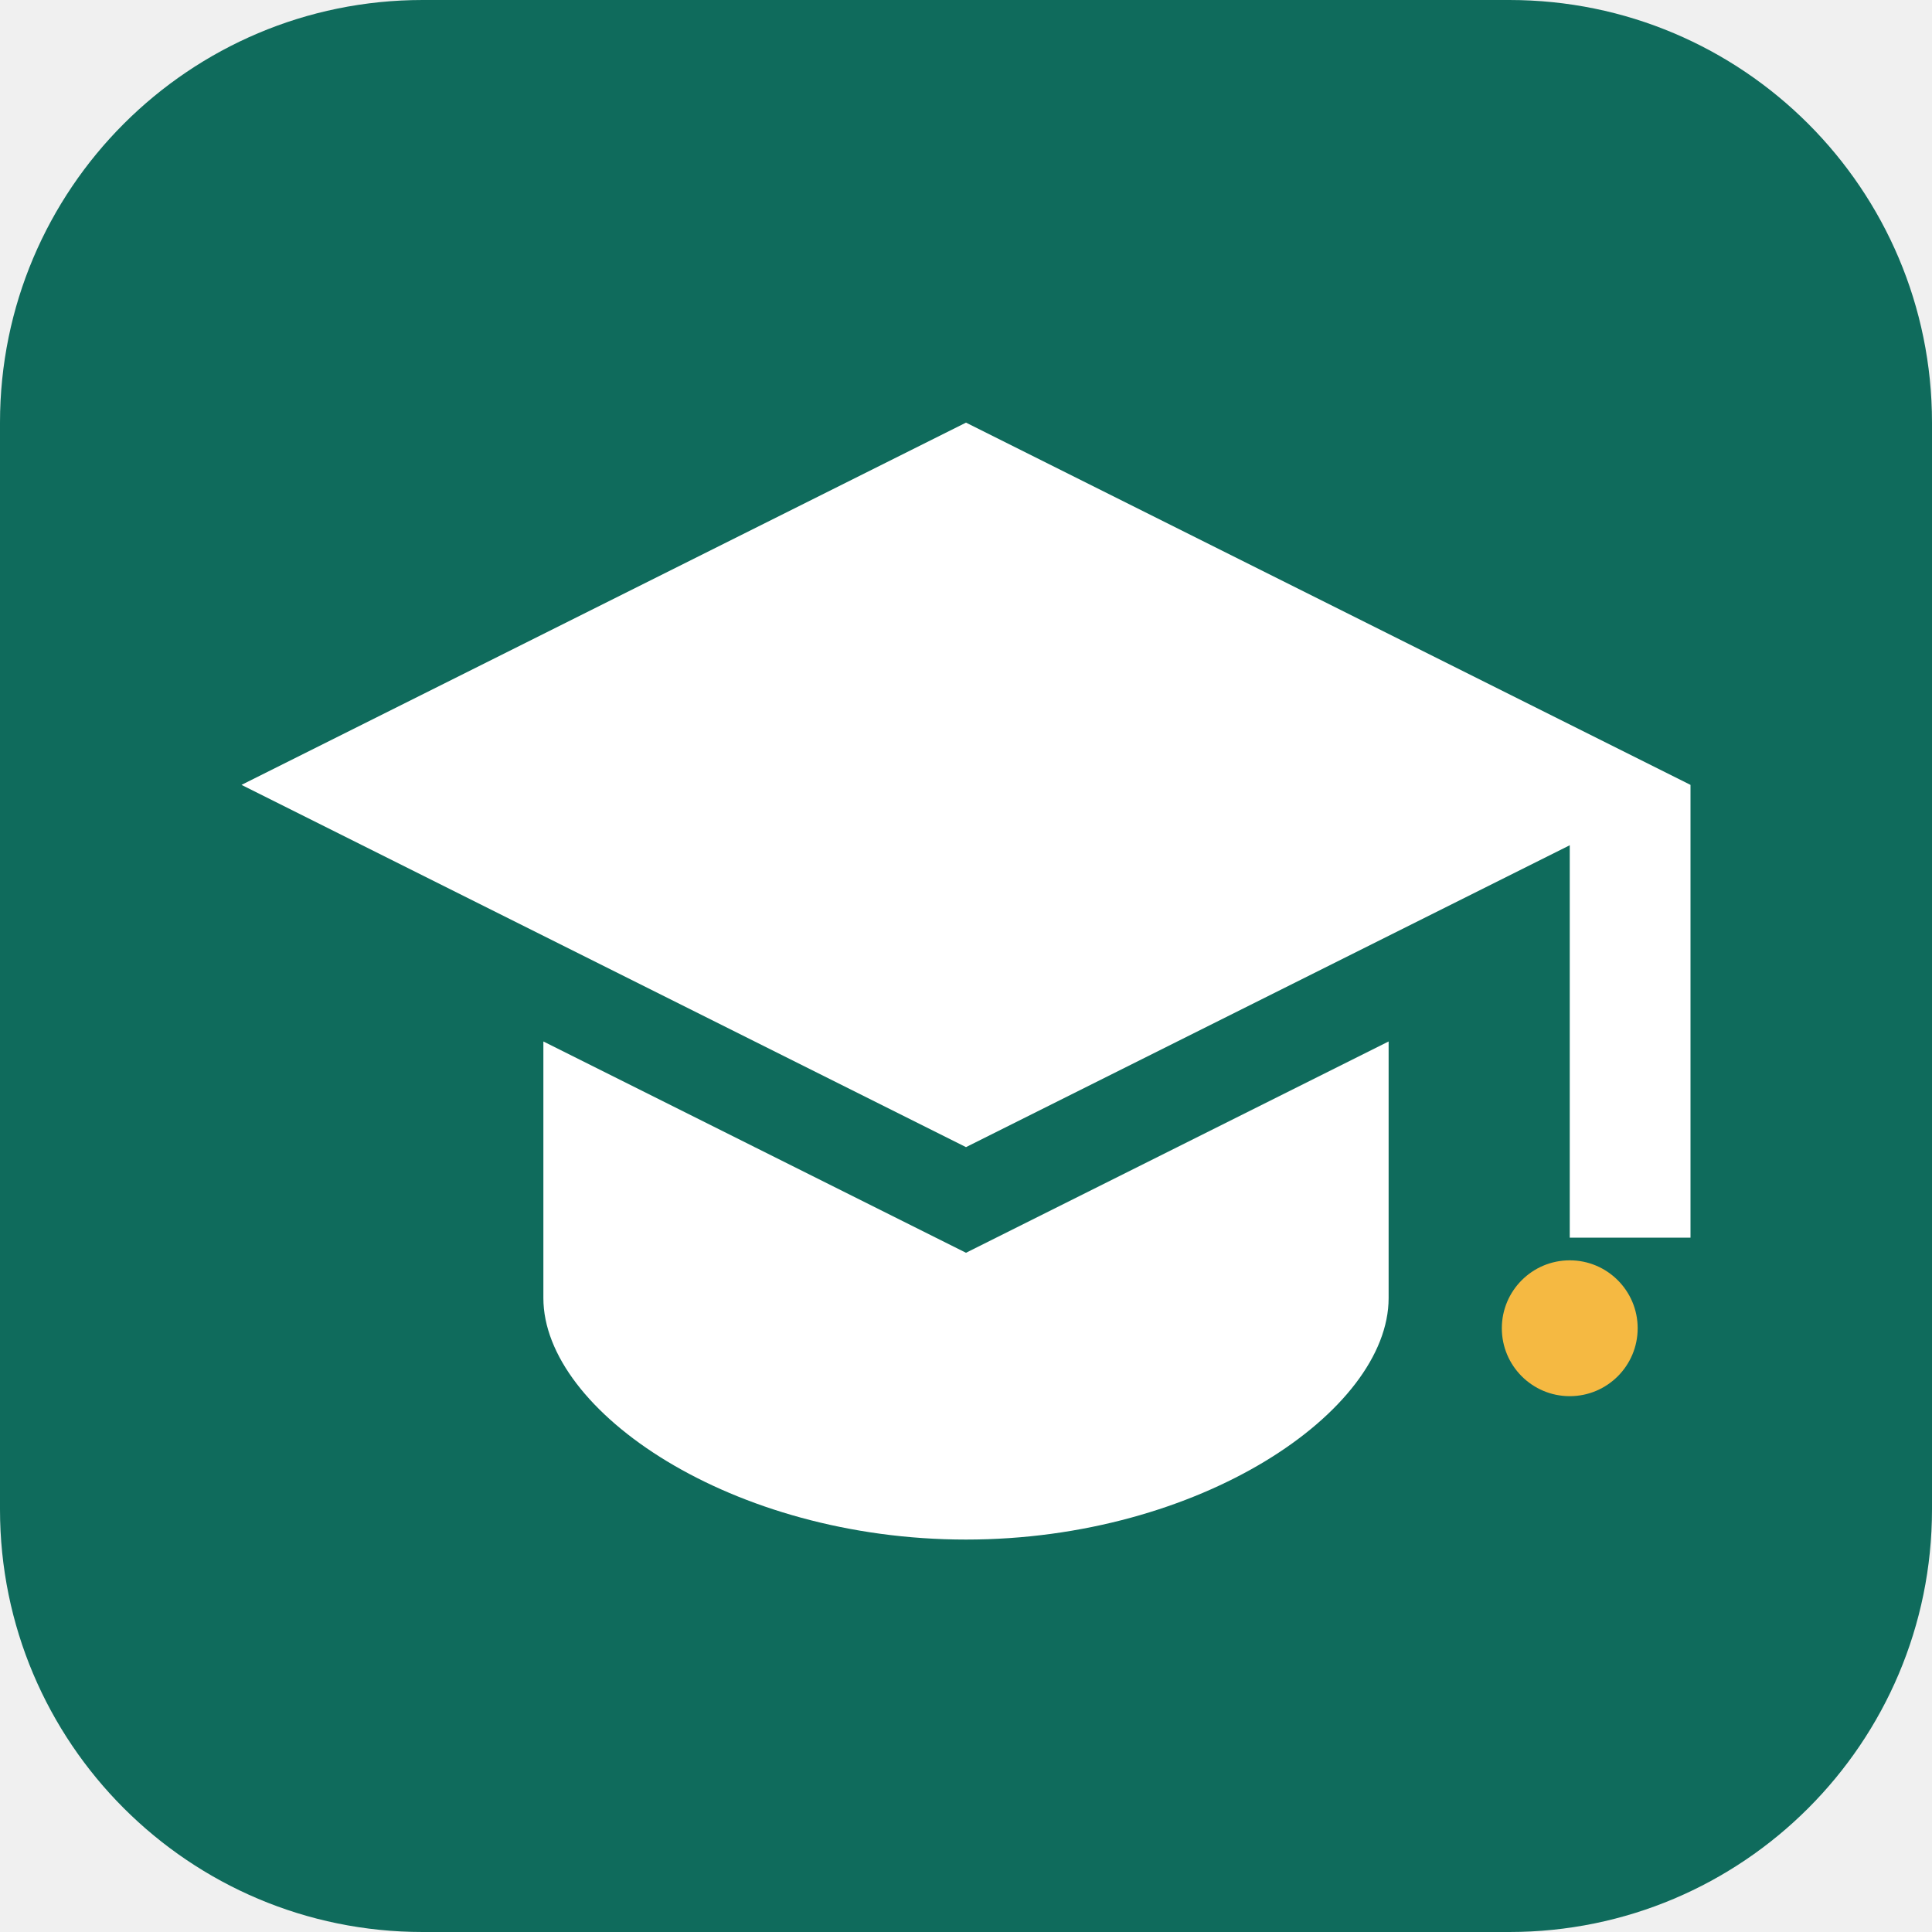
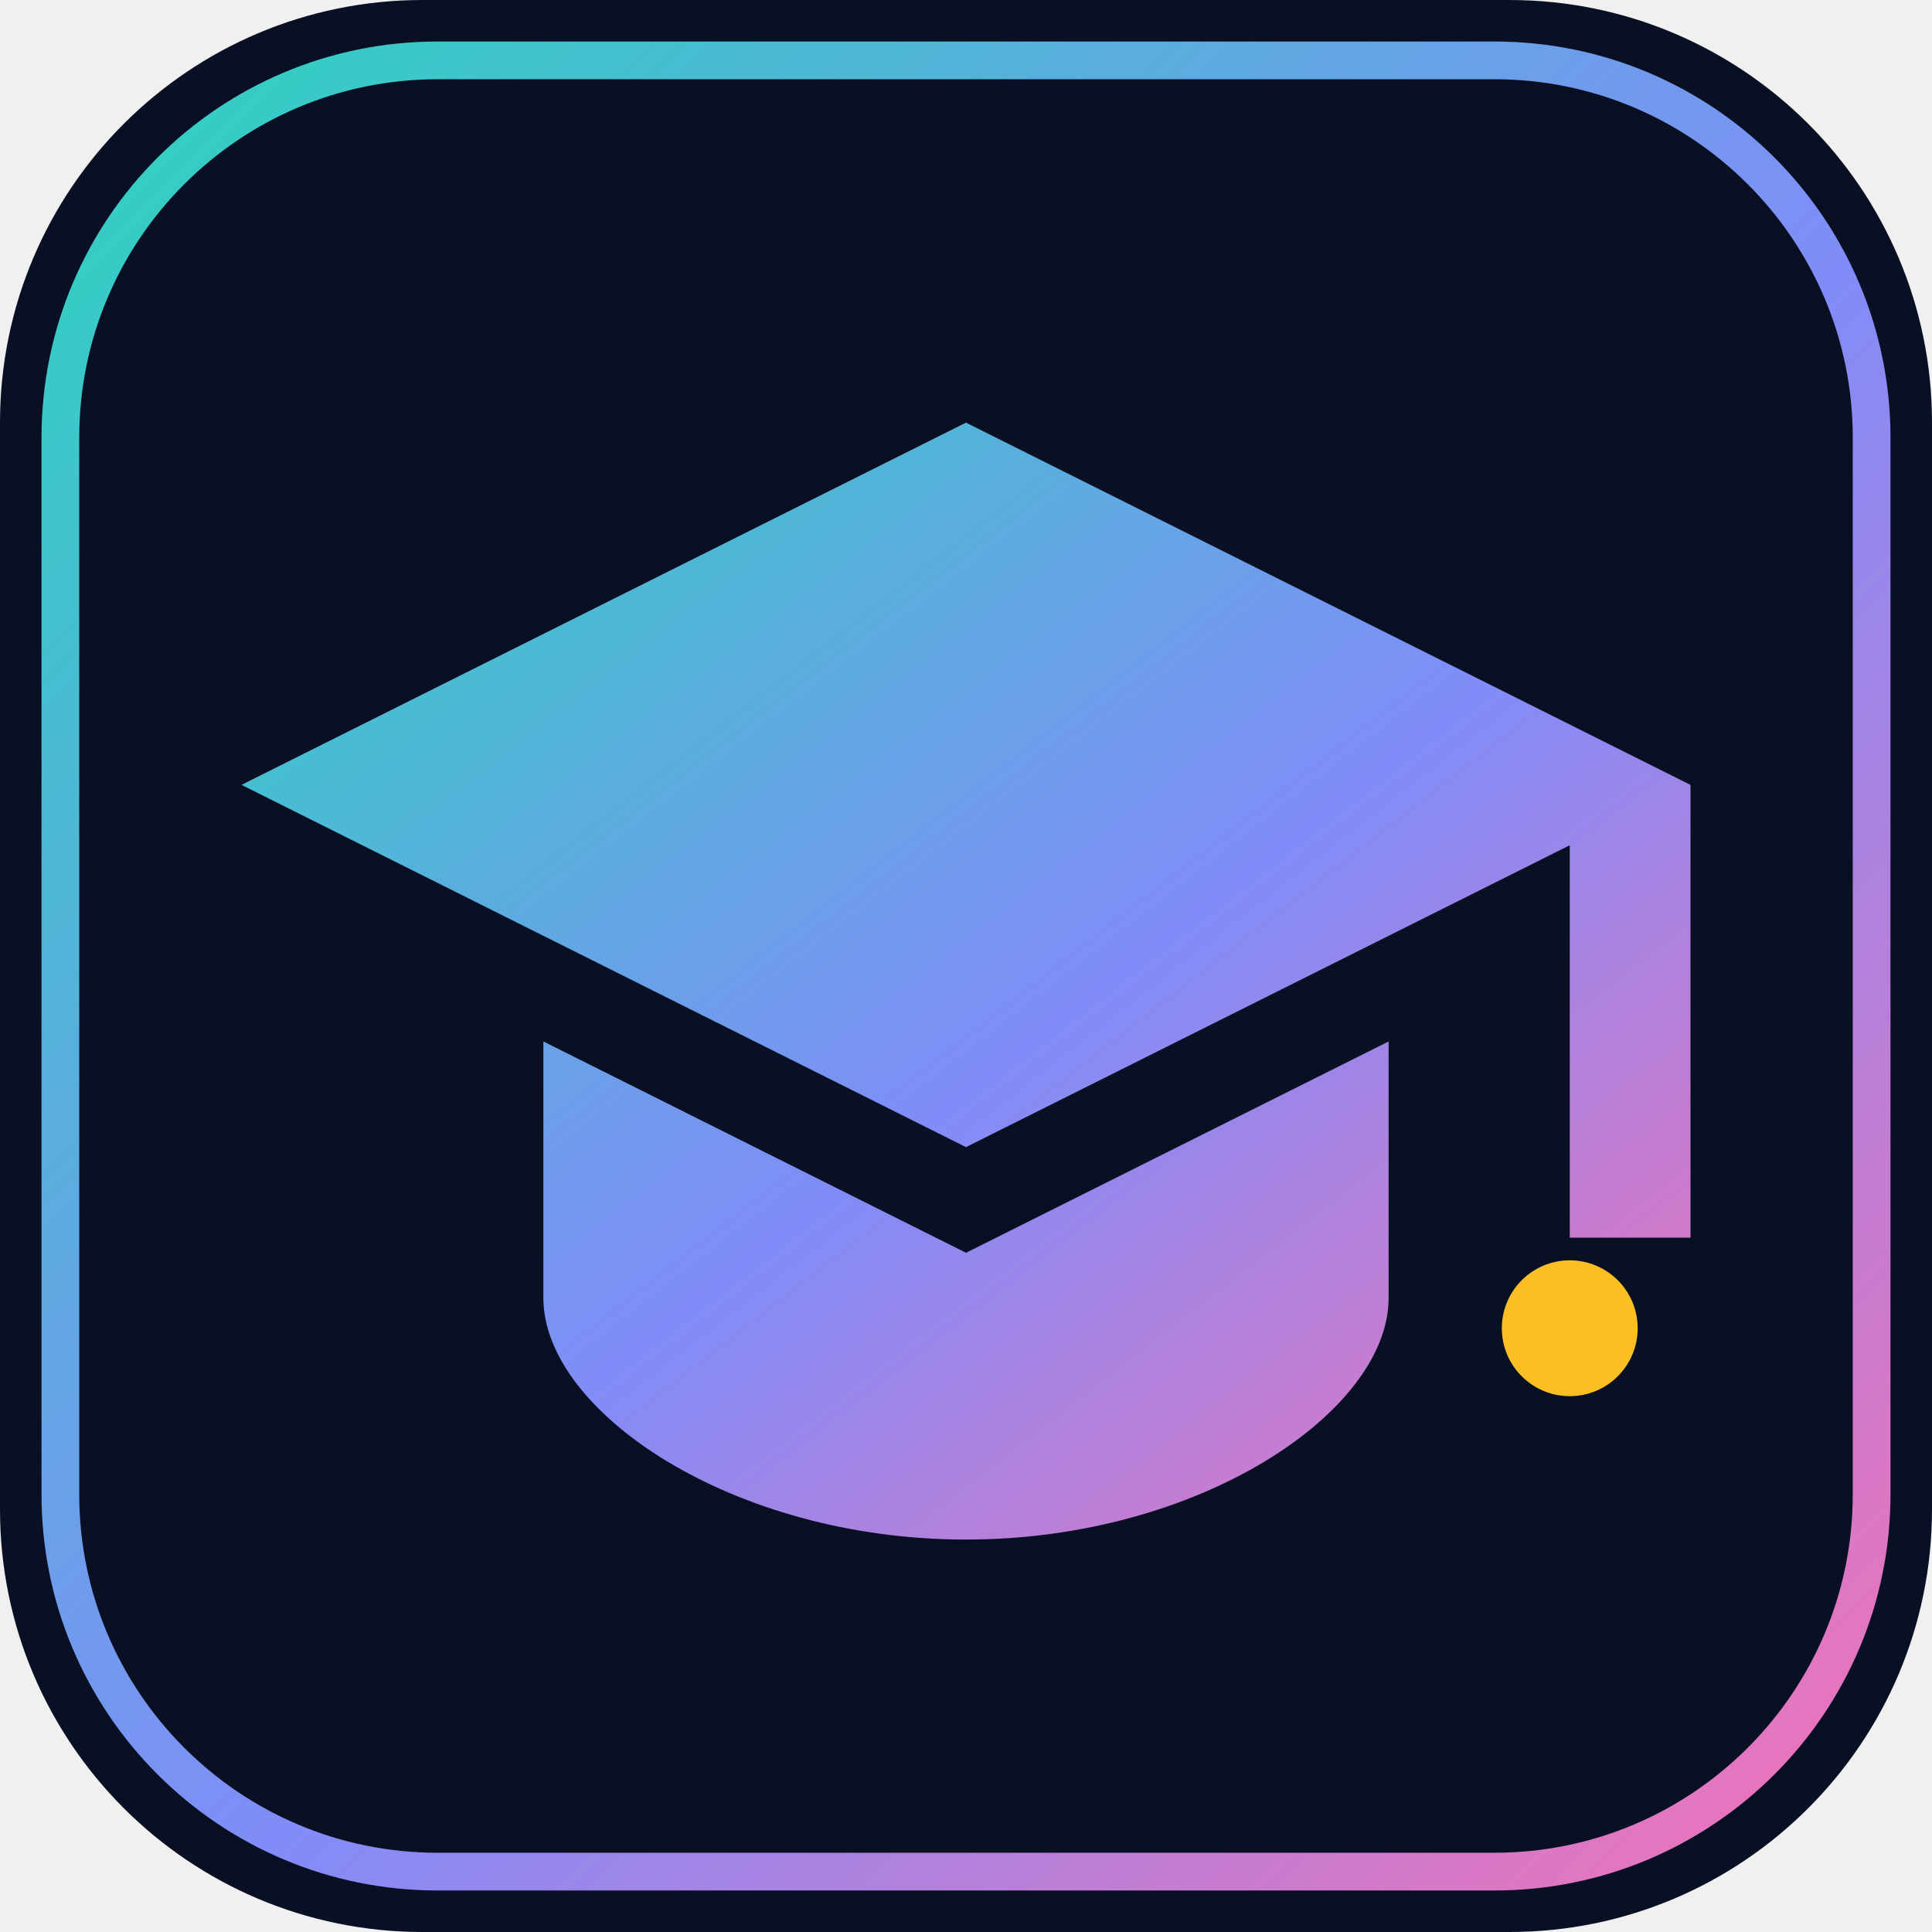
<svg xmlns="http://www.w3.org/2000/svg" viewBox="0 0 512 512">
-   <rect width="512" height="512" rx="112" fill="#0f6b5c" />
-   <path fill="#fff" d="M256 112 64 208l192 96 160-80v104h32V208zM144 276v68c0 30 50 64 112 64s112-34 112-64v-68l-112 56z" />
-   <circle cx="416" cy="352" r="18" fill="#f5b942" />
+   <defs>
+     <linearGradient id="g" x1="0" y1="0" x2="1" y2="1">
+       <stop offset="0" stop-color="#2dd4bf" />
+       <stop offset=".55" stop-color="#818cf8" />
+       <stop offset="1" stop-color="#f472b6" />
+     </linearGradient>
+   </defs>
+   <rect width="512" height="512" rx="112" fill="#0a1024" />
+   <rect x="16" y="16" width="480" height="480" rx="100" fill="none" stroke="url(#g)" stroke-width="10" />
+   <path fill="url(#g)" d="M256 112 64 208l192 96 160-80v104h32V208zM144 276v68c0 30 50 64 112 64s112-34 112-64v-68l-112 56z" />
+   <circle cx="416" cy="352" r="18" fill="#fbbf24" />
</svg>
